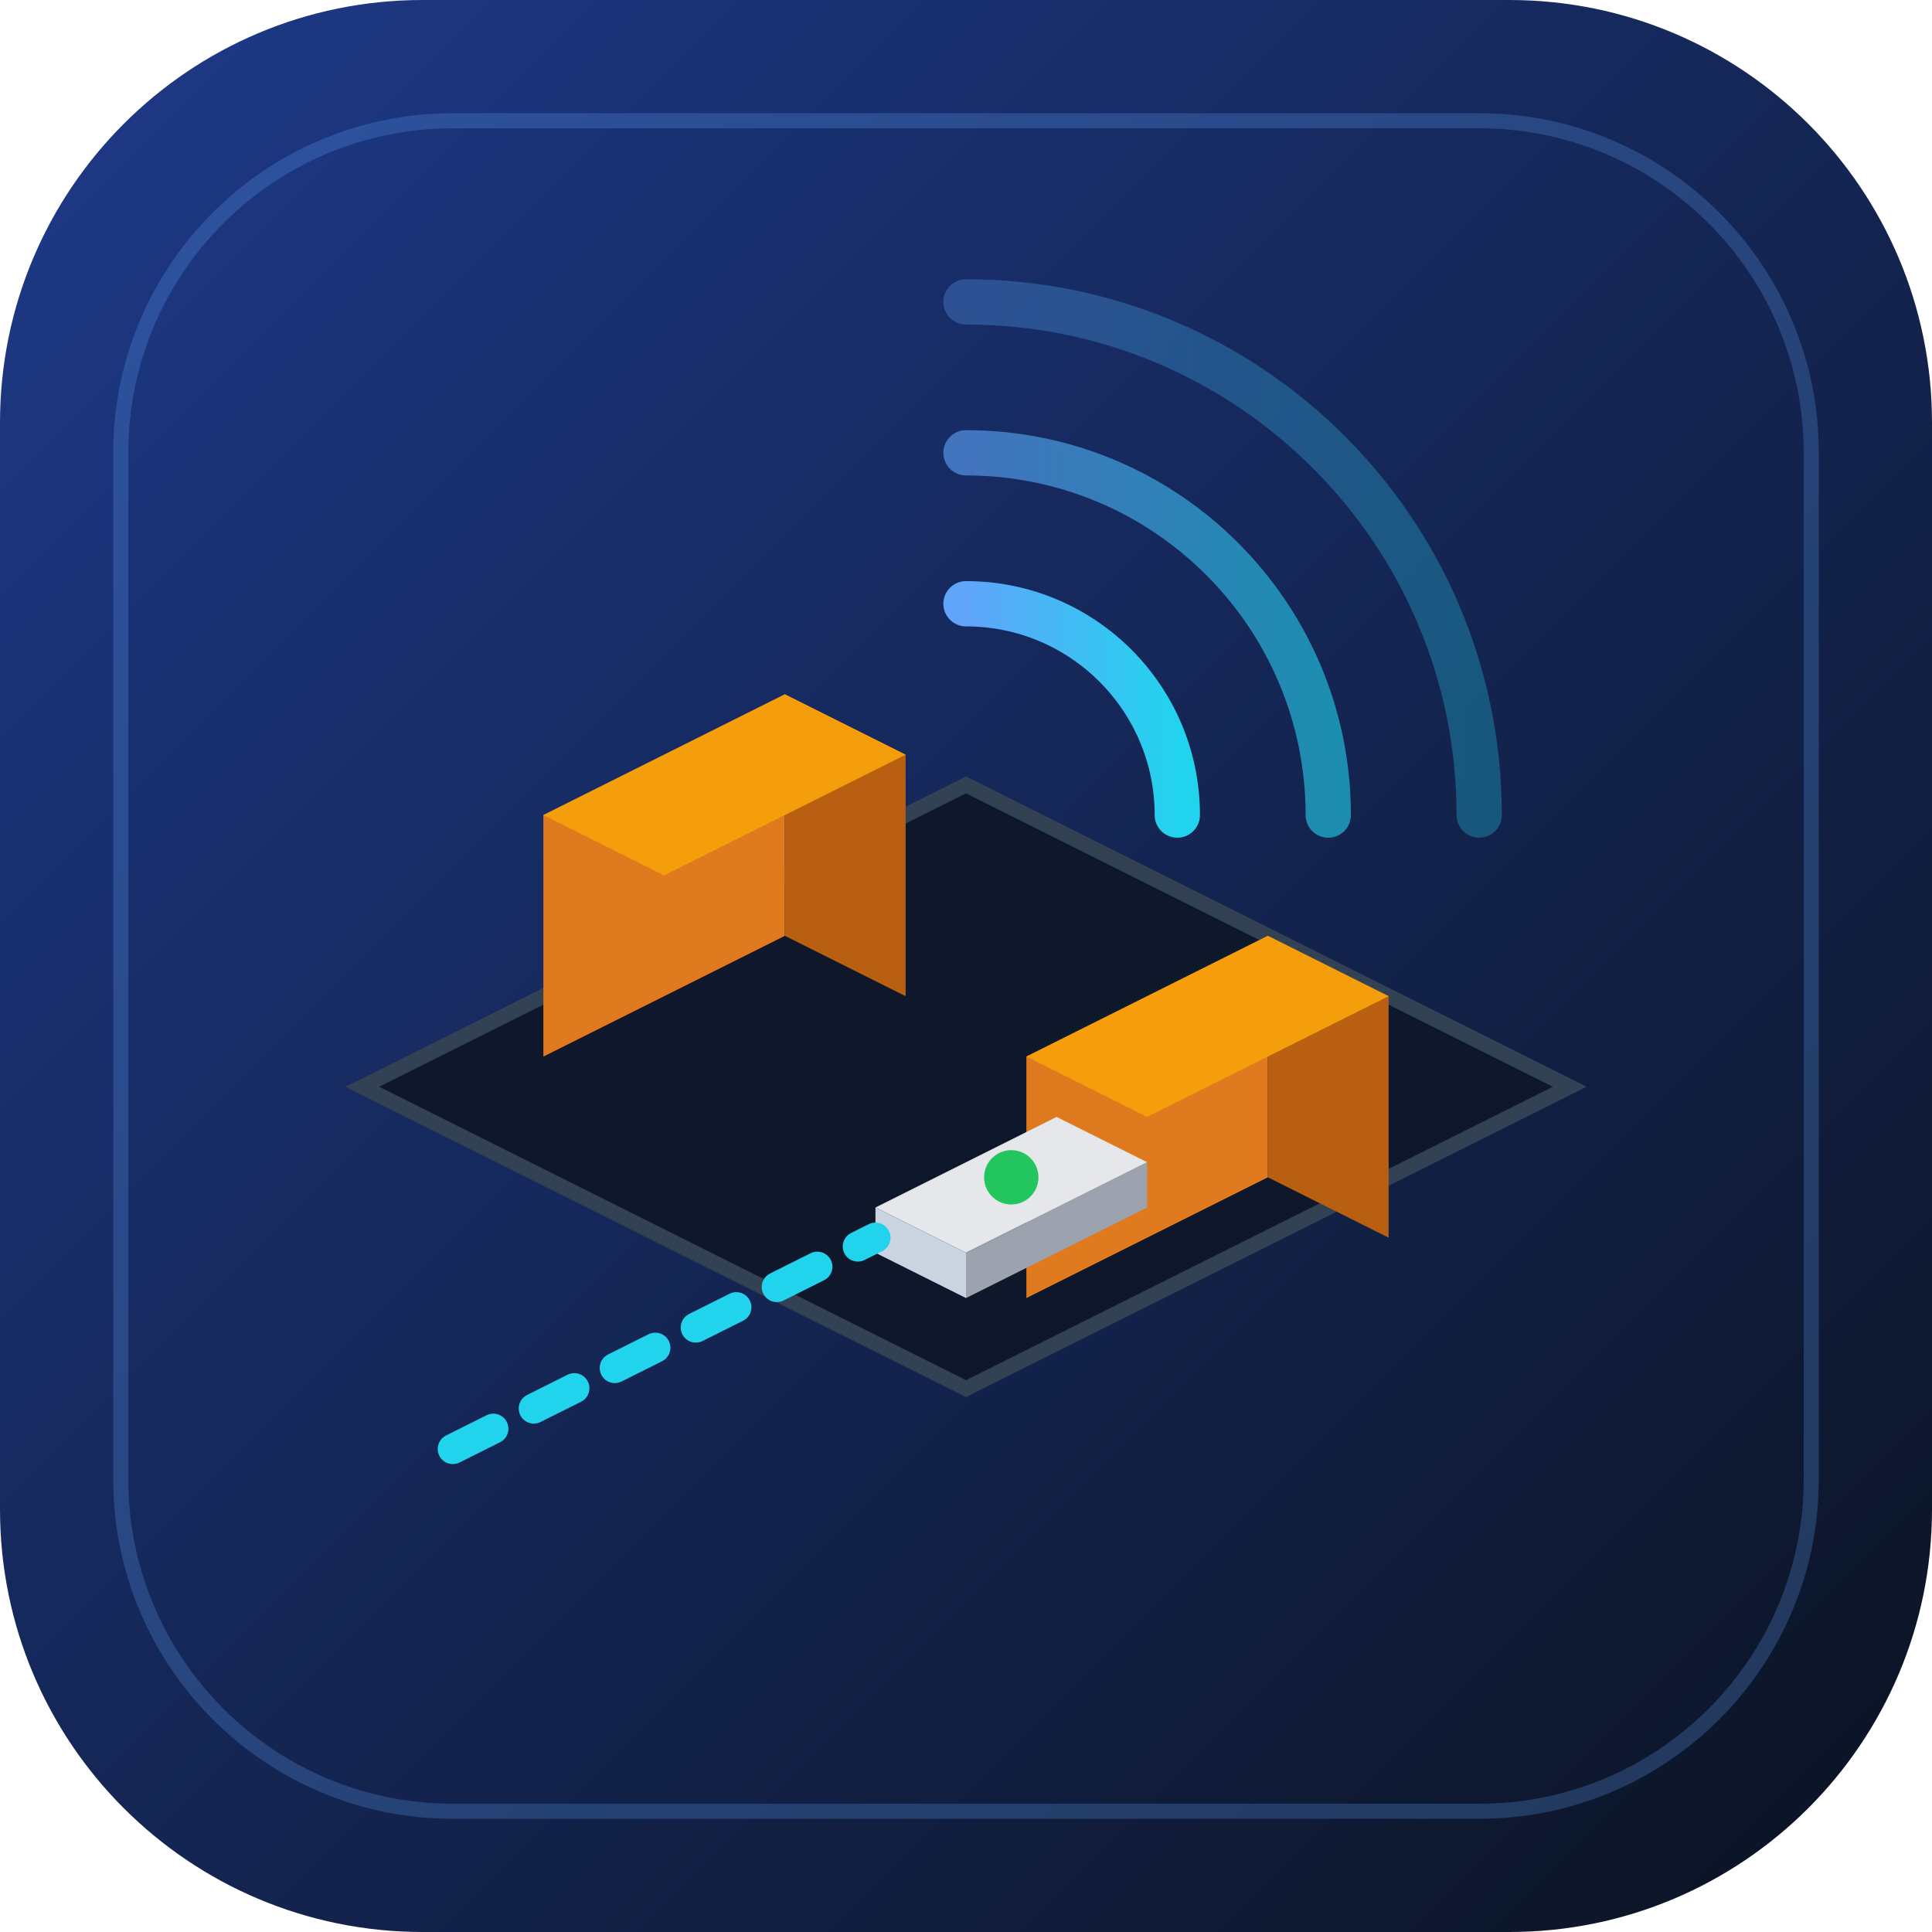
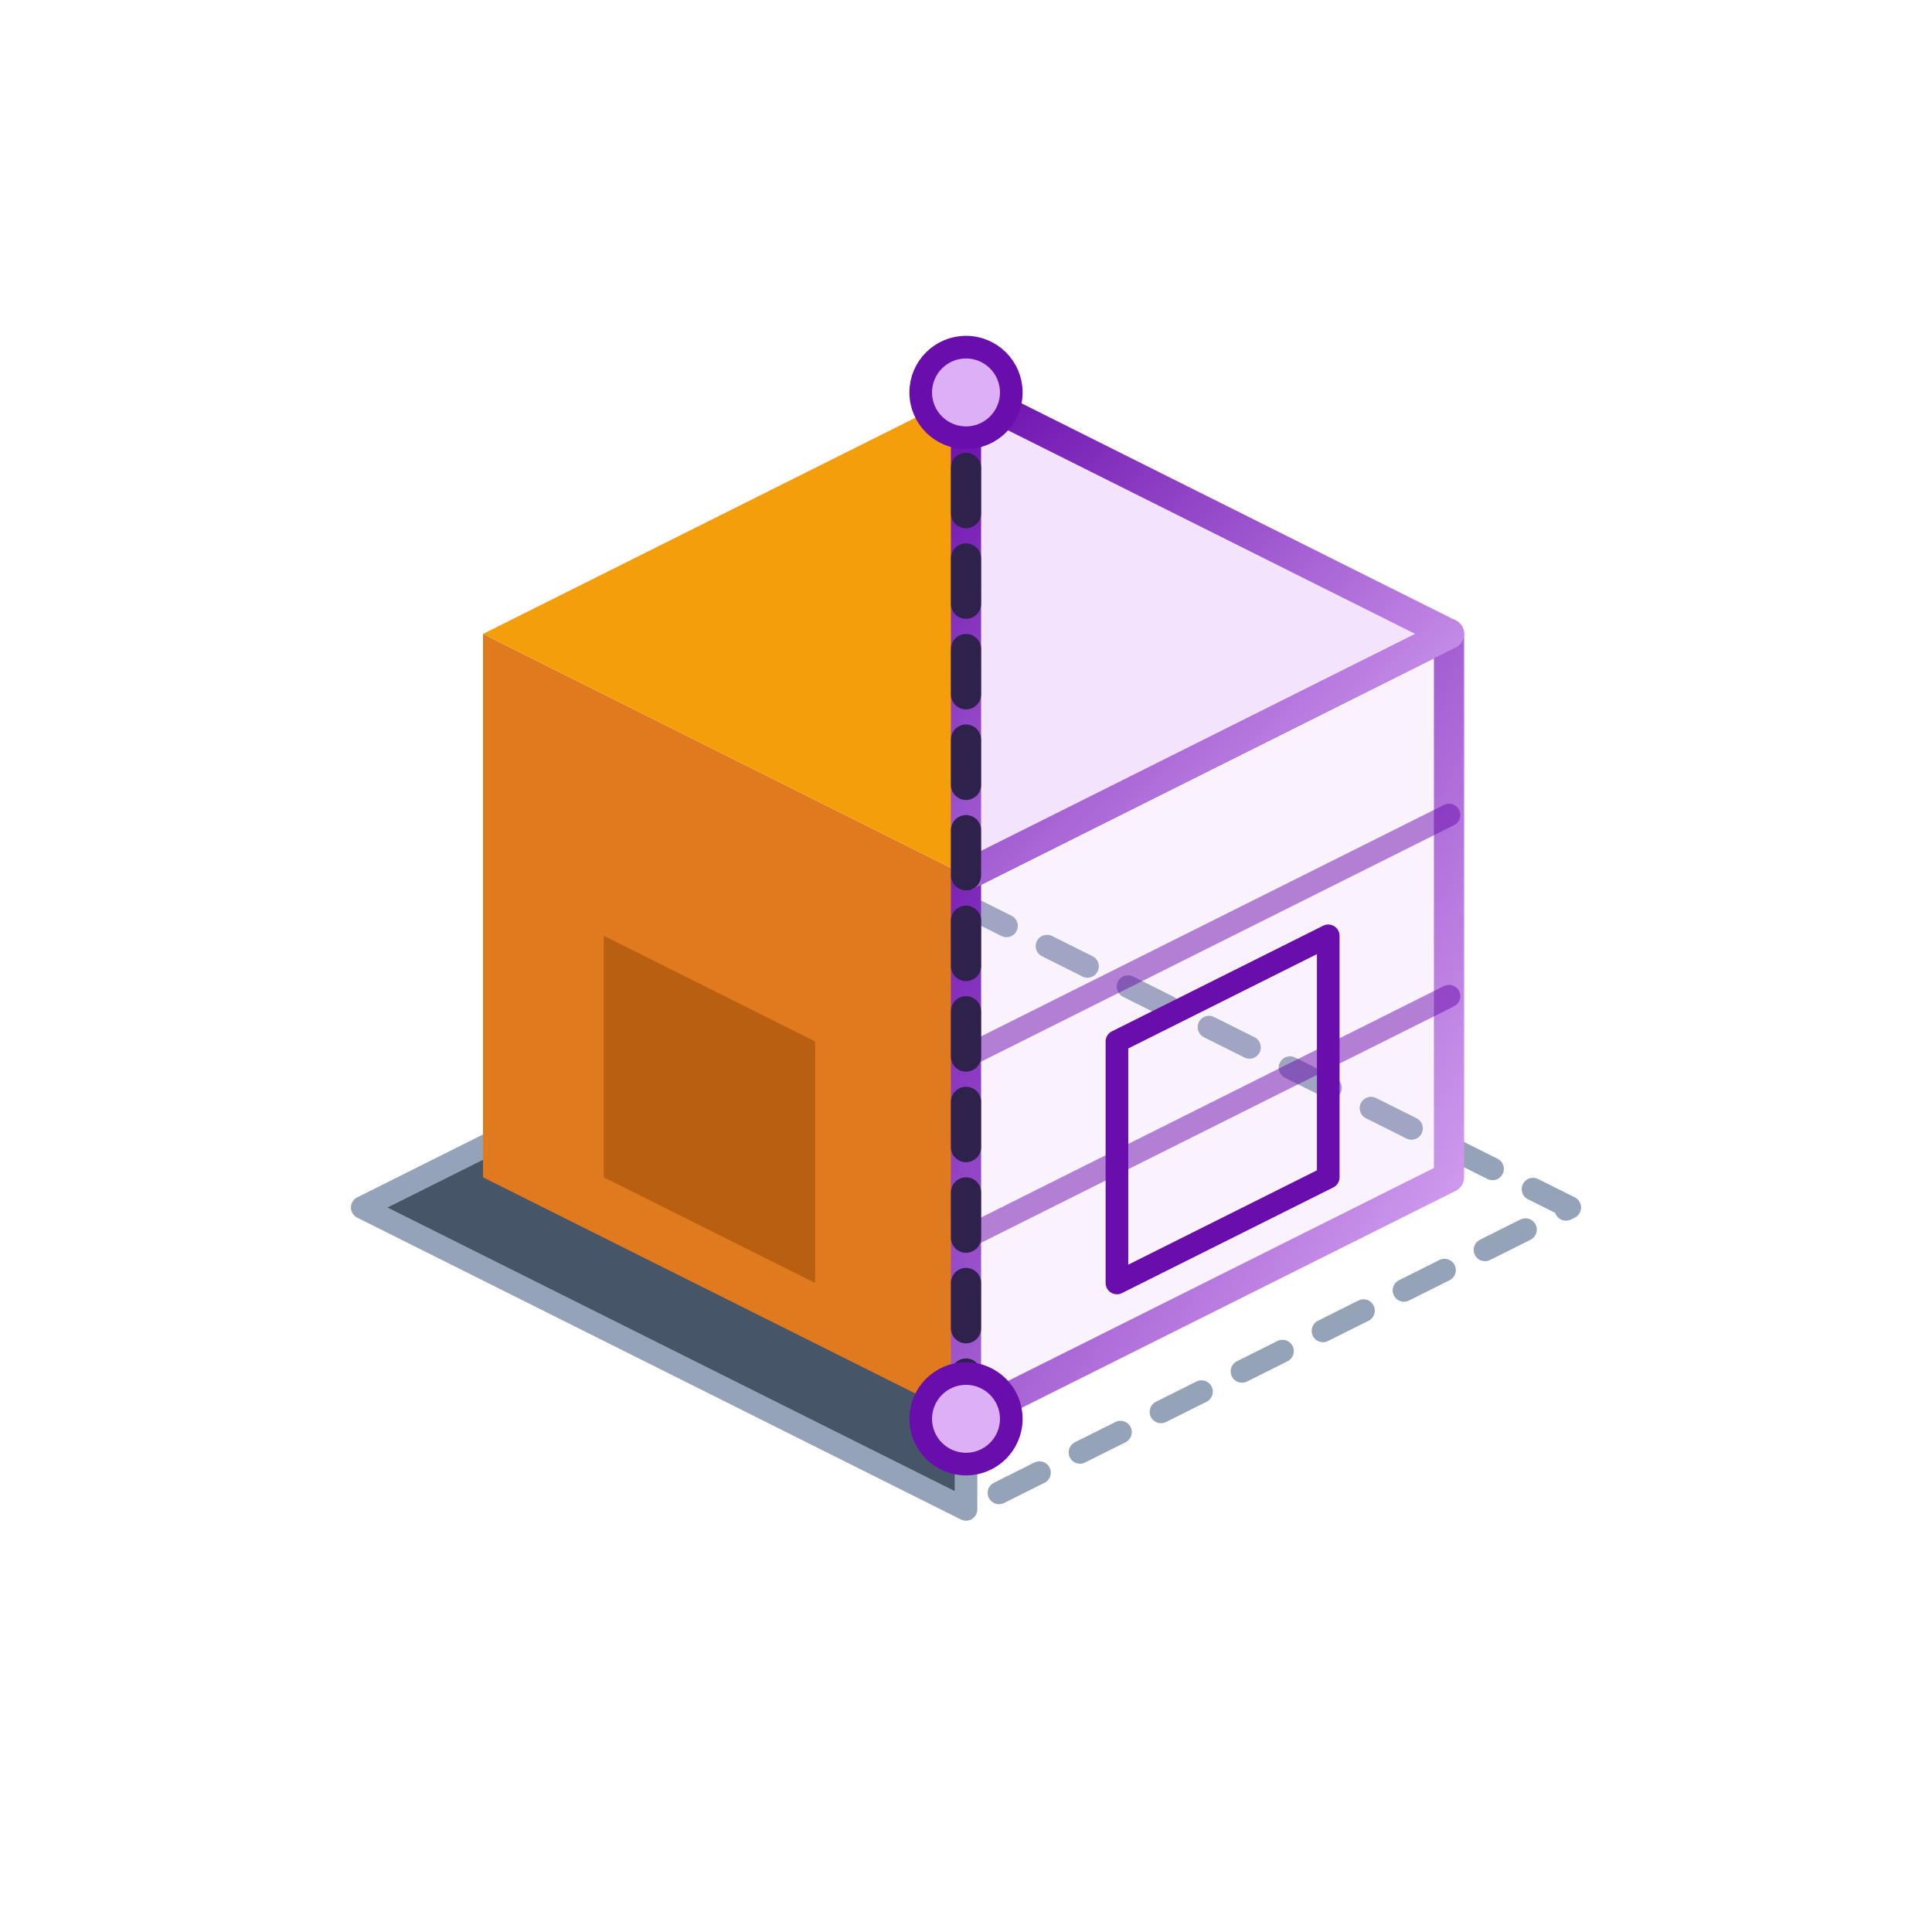
<svg xmlns="http://www.w3.org/2000/svg" width="128" height="128" viewBox="0 0 128 128">
  <defs>
-     <linearGradient id="g" x1="0" y1="0" x2="1" y2="1">
-       <stop offset="0" stop-color="#1e3a8a" />
-       <stop offset="1" stop-color="#0b1220" />
-     </linearGradient>
-     <linearGradient id="a" x1="0" y1="0" x2="1" y2="0">
-       <stop offset="0" stop-color="#60a5fa" />
-       <stop offset="1" stop-color="#22d3ee" />
+     <linearGradient id="a" x1="0" y1="0" x2="1" y2="1">
+       <stop offset="0" stop-color="#6A0DAD" />
+       <stop offset="1" stop-color="#DDAFF7" />
    </linearGradient>
  </defs>
-   <rect width="128" height="128" rx="28" fill="url(#g)" />
-   <rect x="8" y="8" width="112" height="112" rx="22" fill="none" stroke="#60a5fa" stroke-opacity=".25" />
-   <path d="M24 72 L64 52 L104 72 L64 92 Z" fill="#0f172a" stroke="#334155" />
-   <path d="M36 70 L52 62 L52 46 L36 54 Z" fill="#e07a1f" />
-   <path d="M52 62 L60 66 L60 50 L52 46 Z" fill="#b85f12" />
-   <path d="M36 54 L52 46 L60 50 L44 58 Z" fill="#f59e0b" />
-   <path d="M68 86 L84 78 L84 62 L68 70 Z" fill="#e07a1f" />
-   <path d="M84 78 L92 82 L92 66 L84 62 Z" fill="#b85f12" />
-   <path d="M68 70 L84 62 L92 66 L76 74 Z" fill="#f59e0b" />
-   <path d="M58 80 L70 74 L76 77 L64 83 Z" fill="#e5e7eb" />
-   <path d="M64 83 L76 77 L76 80 L64 86 Z" fill="#9ca3af" />
-   <path d="M58 80 L64 83 L64 86 L58 83 Z" fill="#cbd5e1" />
-   <circle cx="67" cy="78" r="1.8" fill="#22c55e" />
-   <path d="M64 40 a14 14 0 0 1 14 14" fill="none" stroke="url(#a)" stroke-width="3" stroke-linecap="round" />
-   <path d="M64 30 a24 24 0 0 1 24 24" fill="none" stroke="url(#a)" stroke-width="3" stroke-linecap="round" stroke-opacity=".6" />
-   <path d="M64 20 a34 34 0 0 1 34 34" fill="none" stroke="url(#a)" stroke-width="3" stroke-linecap="round" stroke-opacity=".3" />
-   <path d="M30 96 L58 82" stroke="#22d3ee" stroke-width="2" stroke-dasharray="3 3" stroke-linecap="round" />
+   <path d="M24 80 L64 60 L64 100 Z" fill="#475569" stroke="#94a3b8" stroke-width="1.5" stroke-linejoin="round" />
+   <path d="M64 60 L104 80 L64 100" fill="none" stroke="#94a3b8" stroke-width="1.5" stroke-dasharray="3 3" stroke-linecap="round" stroke-linejoin="round" />
+   <path d="M64 94 L32 78 L32 42 L64 58 Z" fill="#e07a1f" />
+   <path d="M64 58 L32 42 L64 26 Z" fill="#f59e0b" />
+   <path d="M40 78 L54 85 L54 69 L40 62 Z" fill="#b85f12" />
+   <path d="M64 94 L96 78 L96 42 L64 58 Z" fill="#DDAFF7" fill-opacity=".15" stroke="url(#a)" stroke-width="2" stroke-linejoin="round" />
+   <path d="M64 58 L64 26 L96 42 Z" fill="#DDAFF7" fill-opacity=".35" stroke="url(#a)" stroke-width="2" stroke-linejoin="round" />
+   <path d="M64 70 L96 54 M64 82 L96 66" fill="none" stroke="#6A0DAD" stroke-width="1.5" stroke-opacity=".5" stroke-linecap="round" />
+   <path d="M74 85 L88 78 L88 62 L74 69 Z" fill="none" stroke="#6A0DAD" stroke-width="1.5" stroke-linejoin="round" />
+   <path d="M64 94 L64 26" fill="none" stroke="#2E224C" stroke-width="2" stroke-dasharray="3 3" stroke-linecap="round" />
+   <circle cx="64" cy="26" r="3" fill="#DDAFF7" stroke="#6A0DAD" stroke-width="1.5" />
+   <circle cx="64" cy="94" r="3" fill="#DDAFF7" stroke="#6A0DAD" stroke-width="1.5" />
</svg>
